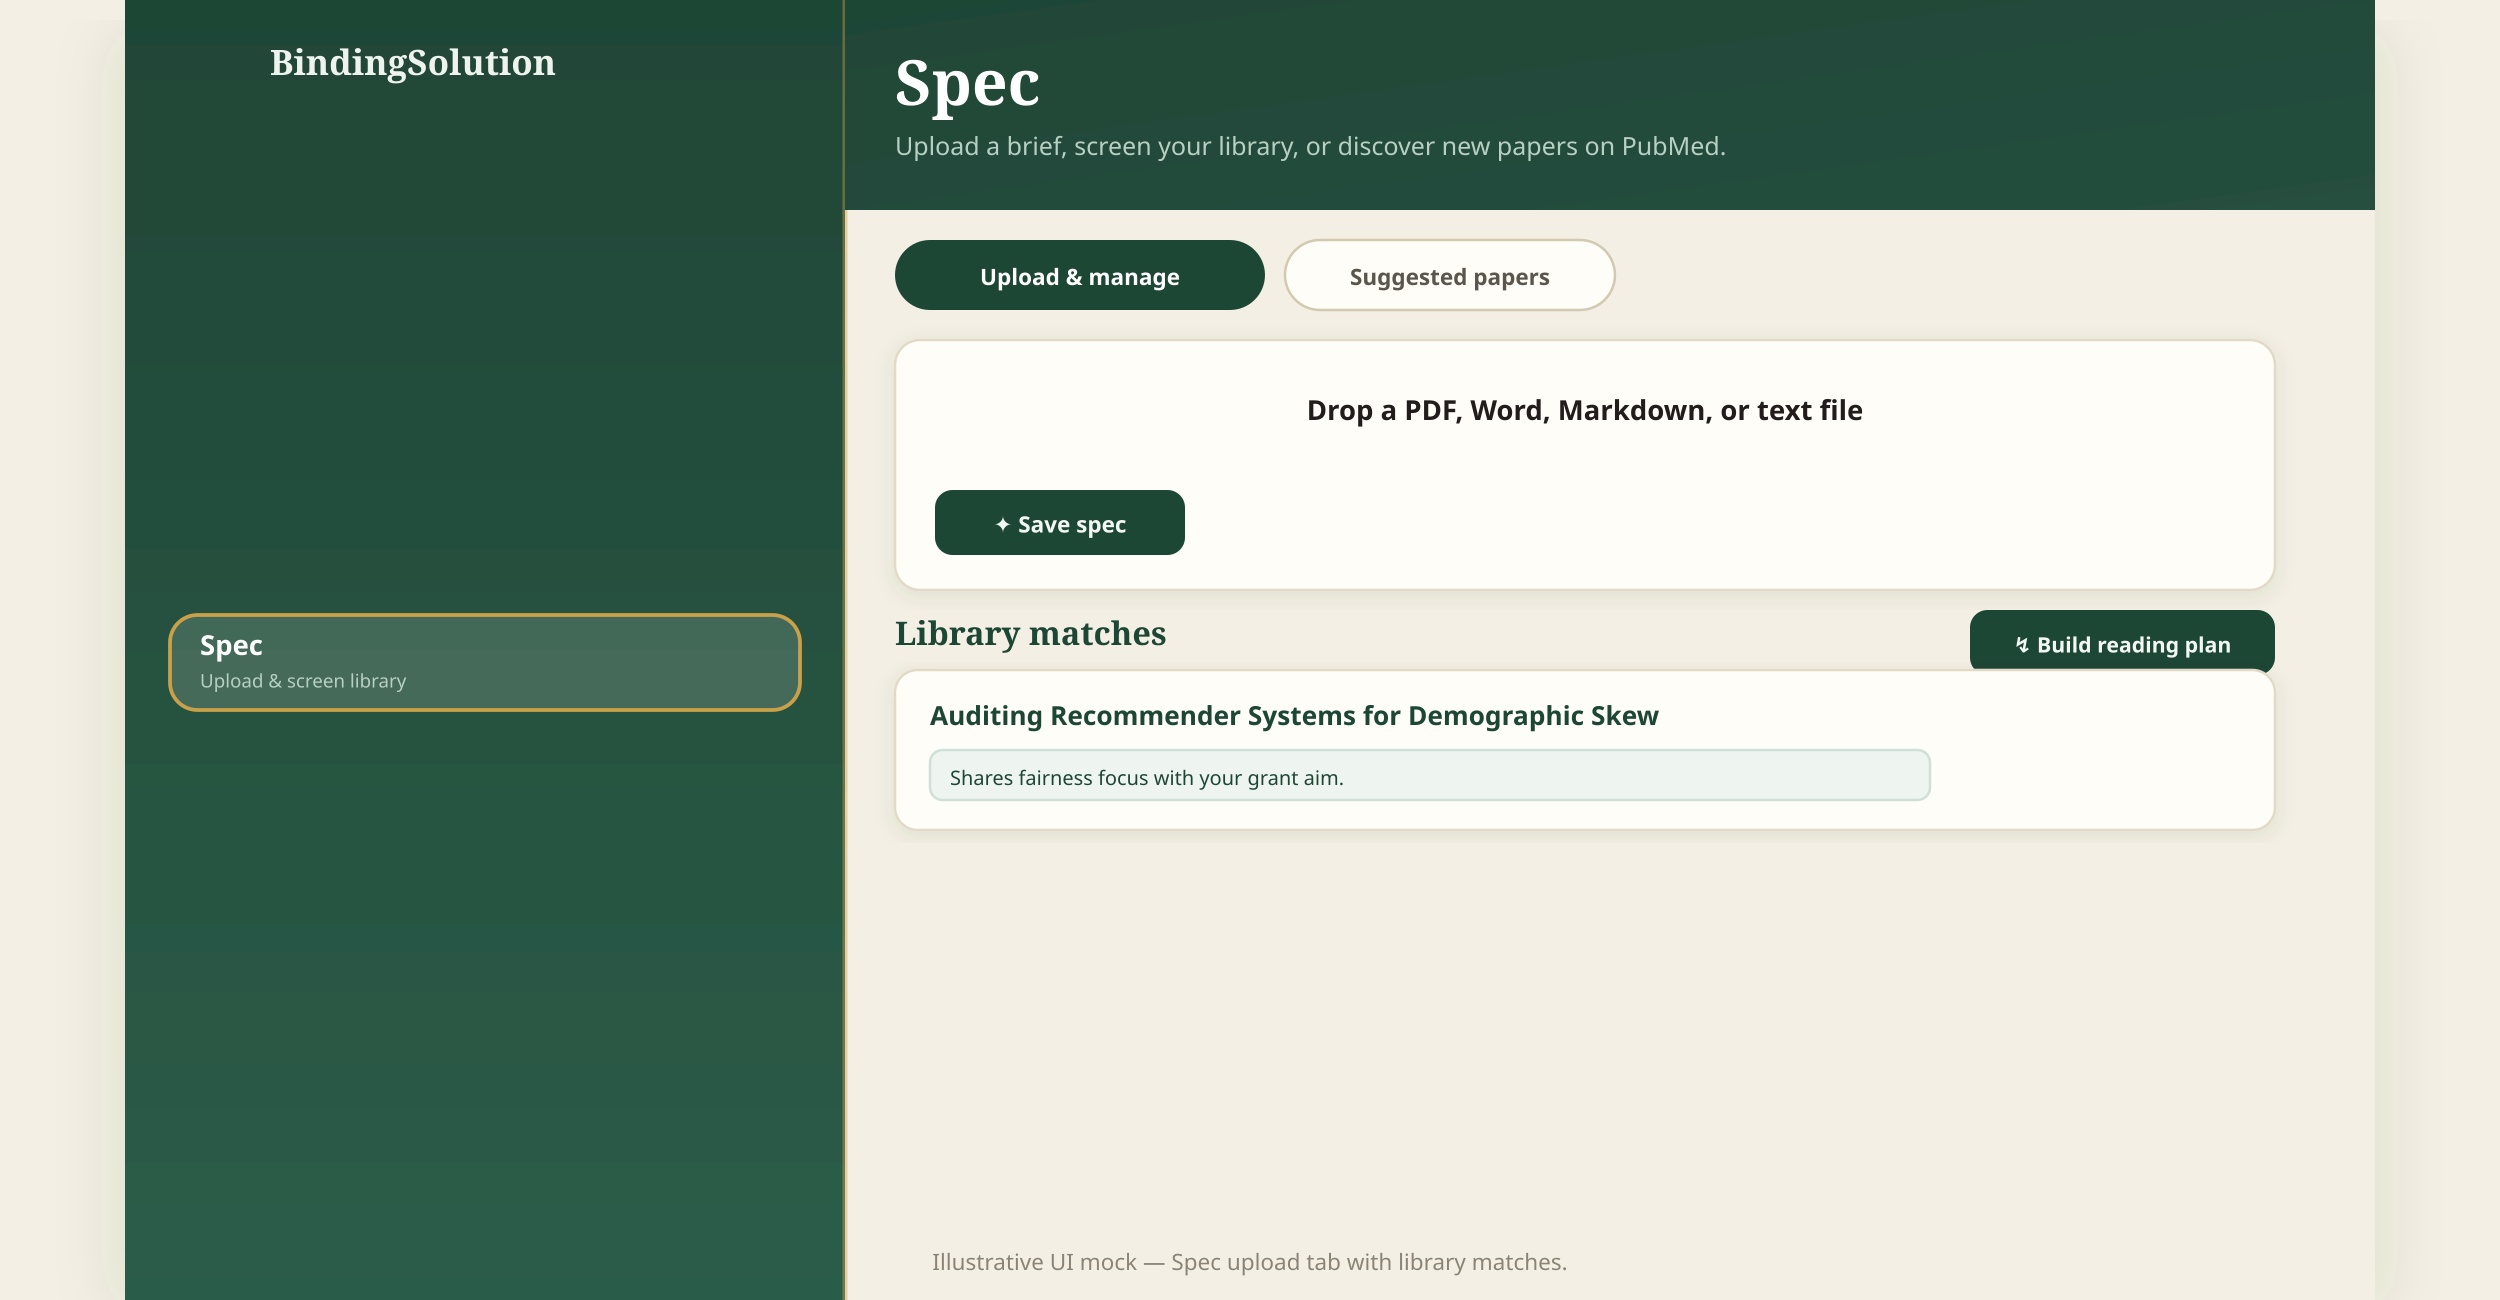
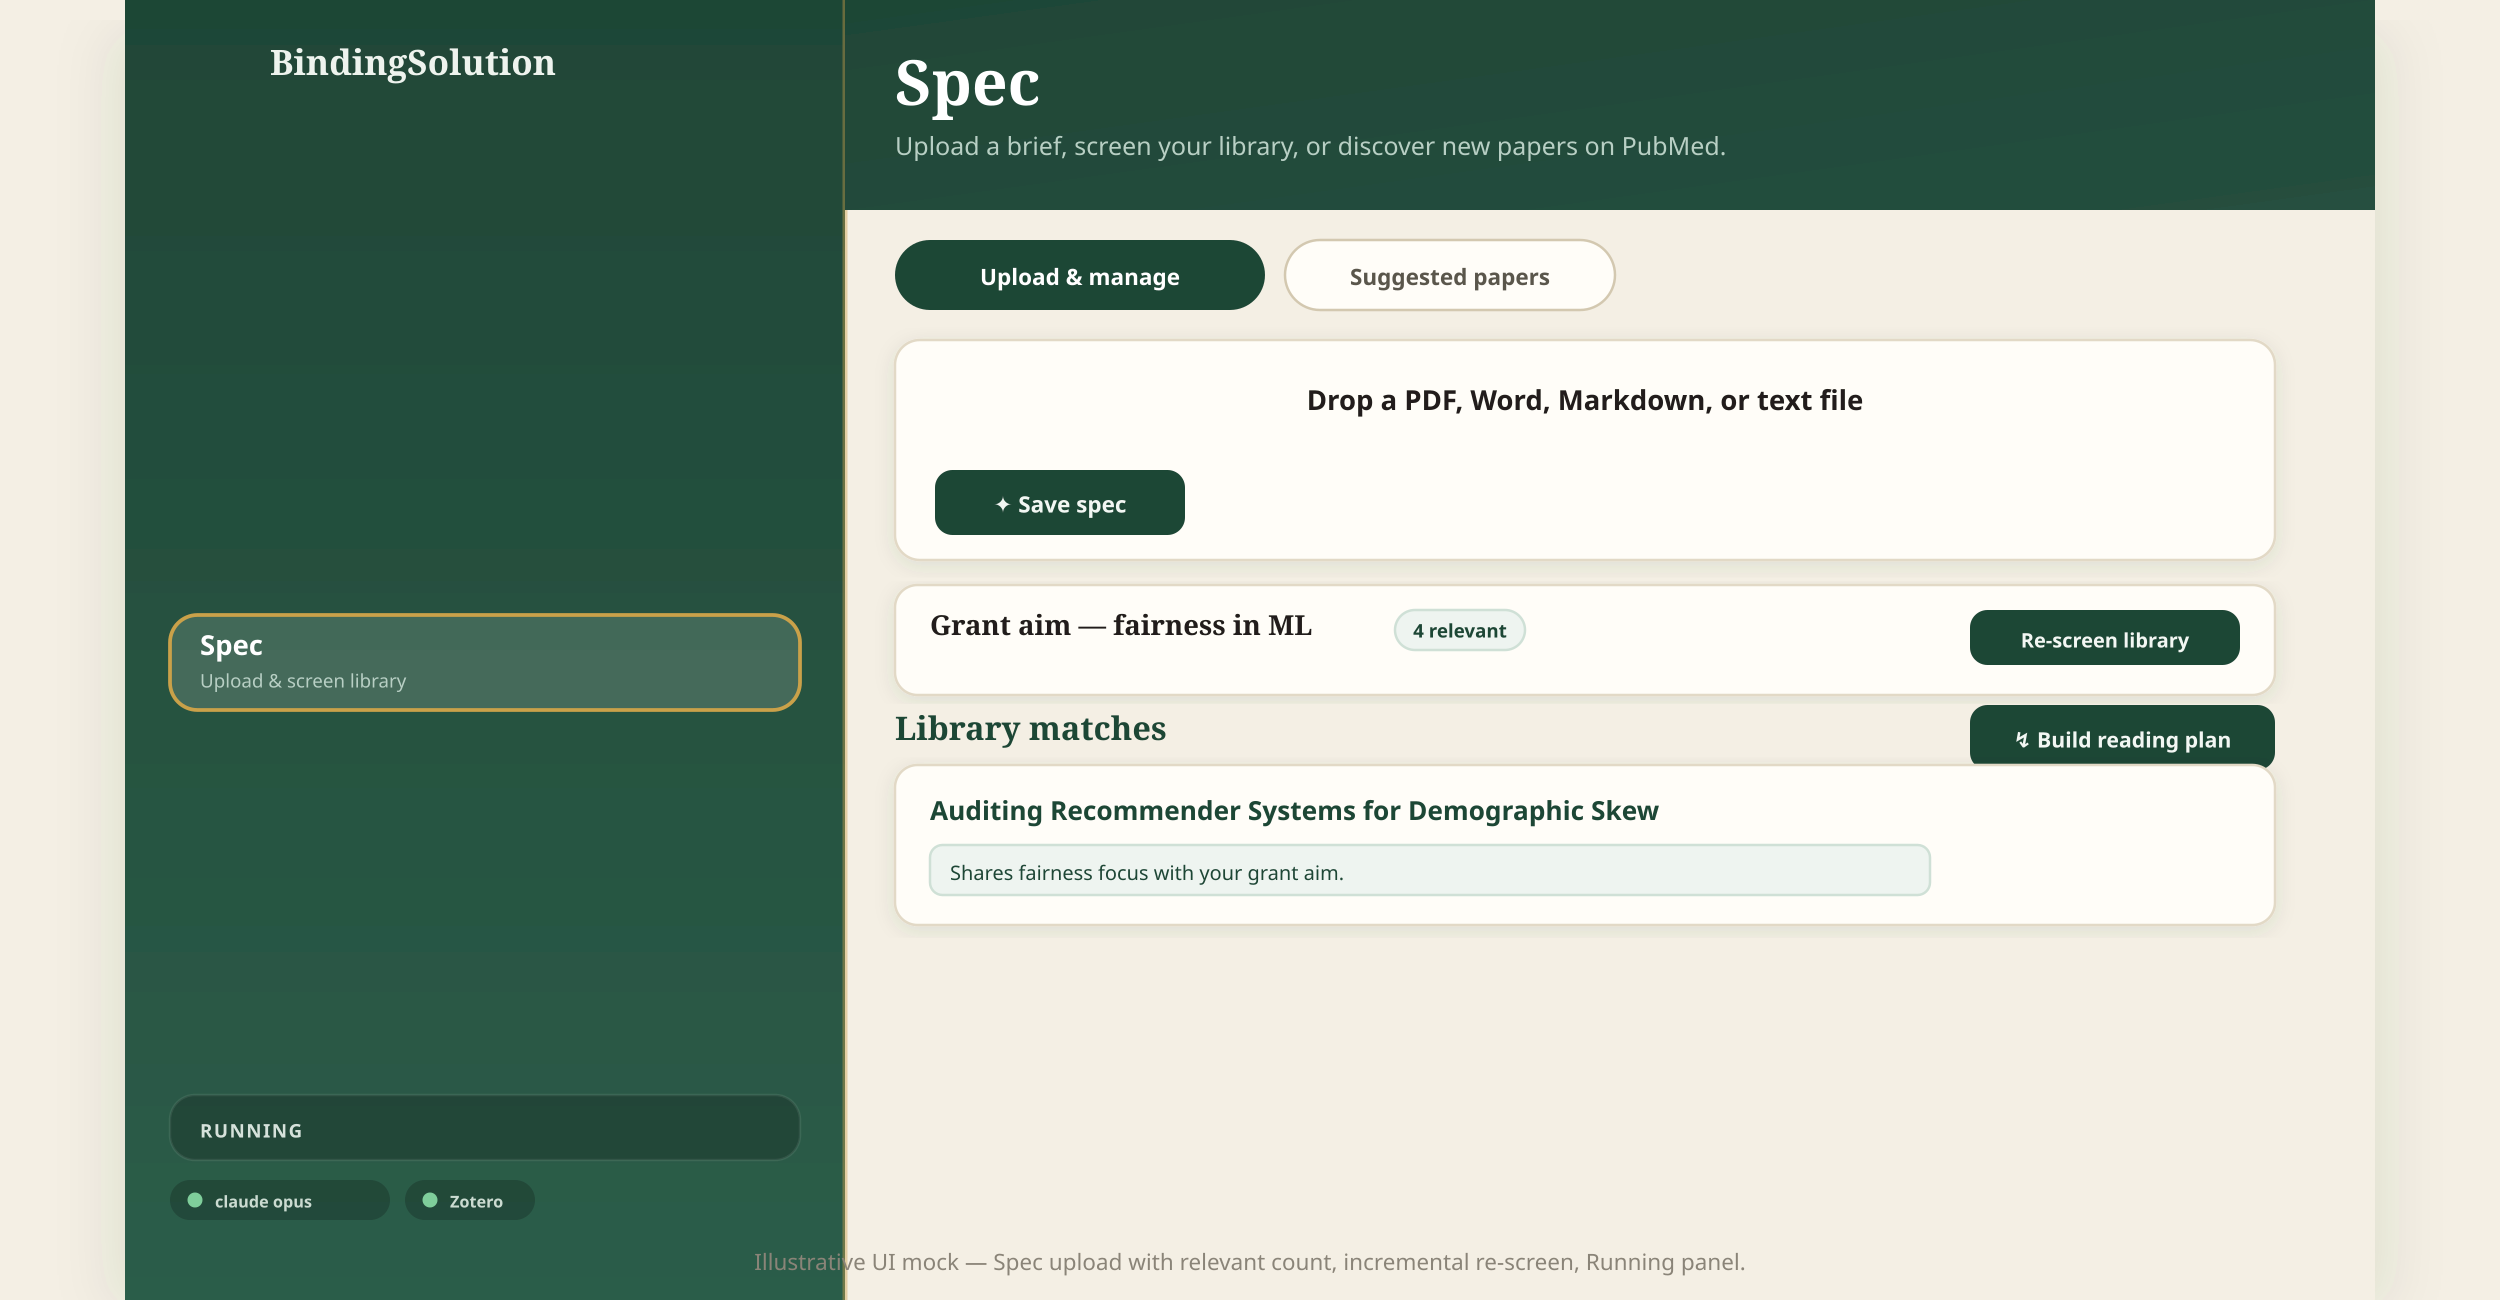
<svg xmlns="http://www.w3.org/2000/svg" viewBox="0 0 1000 520" width="1000" height="520" role="img" aria-label="Spec upload and library matches tab">
  <defs>
    <linearGradient id="green" x1="0" y1="0" x2="0" y2="1">
      <stop offset="0" stop-color="#1f4636" />
      <stop offset="1" stop-color="#2c5d49" />
    </linearGradient>
    <linearGradient id="hero" x1="0" y1="0" x2="1" y2="1">
      <stop offset="0" stop-color="#1f4636" />
      <stop offset="1" stop-color="#254f3f" />
    </linearGradient>
    <filter id="shellShadow" x="-4%" y="-2%" width="108%" height="104%">
      <feDropShadow dx="0" dy="8" stdDeviation="14" flood-color="#1f4636" flood-opacity="0.12" />
    </filter>
    <filter id="shadow" x="-8%" y="-8%" width="116%" height="116%">
      <feDropShadow dx="0" dy="2" stdDeviation="4" flood-color="#1f4636" flood-opacity="0.1" />
    </filter>
  </defs>
  <rect width="1000" height="520" fill="#f4efe4" />
  <g filter="url(#shellShadow)">
    <rect x="50" y="0" width="900" height="520" fill="#f4efe4" />
    <rect x="50" y="0" width="288" height="520" fill="url(#green)" />
    <line x1="338" y1="0" x2="338" y2="520" stroke="#caa14a" stroke-width="2" stroke-opacity="0.42" />
    <g transform="translate(50, 0)">
      <text x="58" y="30" fill="#eef3ee" font-family="Georgia, serif" font-size="14" font-weight="700">BindingSolution</text>
      <rect x="18" y="246" width="252" height="38" rx="11" fill="rgba(255,255,255,0.14)" stroke="#caa14a" stroke-width="1.5" />
      <text x="30" y="262" fill="#fff" font-family="system-ui, sans-serif" font-size="11" font-weight="600">Spec</text>
      <text x="30" y="275" fill="#b8cfc4" font-family="system-ui, sans-serif" font-size="7.5">Upload &amp; screen library</text>
+       <rect x="18" y="438" width="252" height="26" rx="10" fill="rgba(0,0,0,0.22)" stroke="rgba(255,255,255,0.08)" />
+       <text x="30" y="455" fill="#d6e2db" font-family="system-ui, sans-serif" font-size="7.5" font-weight="600" letter-spacing="0.6">RUNNING</text>
+       <rect x="18" y="472" width="88" height="16" rx="8" fill="rgba(0,0,0,0.2)" />
+       <circle cx="28" cy="480" r="3" fill="#7fce9b" />
+       <text x="36" y="483" fill="#cbdbd1" font-size="6.5" font-family="system-ui, sans-serif" font-weight="600">claude opus</text>
+       <rect x="112" y="472" width="52" height="16" rx="8" fill="rgba(0,0,0,0.2)" />
+       <circle cx="122" cy="480" r="3" fill="#7fce9b" />
+       <text x="130" y="483" fill="#cbdbd1" font-size="6.5" font-family="system-ui, sans-serif" font-weight="600">Zotero</text>
    </g>
    <rect x="338" y="0" width="612" height="84" fill="url(#hero)" />
    <text x="358" y="42" fill="#fff" font-family="Georgia, serif" font-size="25" font-weight="600">Spec</text>
    <text x="358" y="62" fill="#b8cfc4" font-family="system-ui, sans-serif" font-size="10">Upload a brief, screen your library, or discover new papers on PubMed.</text>
    <g transform="translate(358, 96)">
      <rect x="0" y="0" width="148" height="28" rx="14" fill="#1f4636" />
      <text x="74" y="18" fill="#fff" font-family="system-ui, sans-serif" font-size="9" font-weight="600" text-anchor="middle">Upload &amp; manage</text>
      <rect x="156" y="0" width="132" height="28" rx="14" fill="#fffdf8" stroke="#d3c8b0" />
      <text x="222" y="18" fill="#5a564c" font-family="system-ui, sans-serif" font-size="9" font-weight="600" text-anchor="middle">Suggested papers</text>
-       <rect x="0" y="40" width="552" height="100" rx="10" fill="#fffdf8" stroke="#e2d9c6" filter="url(#shadow)" />
-       <text x="276" y="72" fill="#211f1a" font-family="system-ui, sans-serif" font-size="11" font-weight="600" text-anchor="middle">Drop a PDF, Word, Markdown, or text file</text>
-       <rect x="16" y="100" width="100" height="26" rx="7" fill="#1f4636" />
-       <text x="66" y="117" fill="#f2f7f3" font-family="system-ui, sans-serif" font-size="9" font-weight="600" text-anchor="middle">✦ Save spec</text>
-       <text x="0" y="162" fill="#1f4636" font-family="Georgia, serif" font-size="13" font-weight="600">Library matches</text>
-       <rect x="430" y="148" width="122" height="26" rx="7" fill="#1f4636" />
-       <text x="491" y="165" fill="#f2f7f3" font-family="system-ui, sans-serif" font-size="8.5" font-weight="600" text-anchor="middle">↯ Build reading plan</text>
-       <rect x="0" y="172" width="552" height="64" rx="9" fill="#fffdf8" stroke="#e2d9c6" filter="url(#shadow)" />
-       <text x="14" y="194" fill="#1f4636" font-family="system-ui, sans-serif" font-size="10.5" font-weight="600">Auditing Recommender Systems for Demographic Skew</text>
-       <rect x="14" y="204" width="400" height="20" rx="5" fill="#eef4f0" stroke="#cfe0d6" />
-       <text x="22" y="218" fill="#1f4636" font-family="system-ui, sans-serif" font-size="8">Shares fairness focus with your grant aim.</text>
+       <rect x="0" y="40" width="552" height="88" rx="10" fill="#fffdf8" stroke="#e2d9c6" filter="url(#shadow)" />
+       <text x="276" y="68" fill="#211f1a" font-family="system-ui, sans-serif" font-size="11" font-weight="600" text-anchor="middle">Drop a PDF, Word, Markdown, or text file</text>
+       <rect x="16" y="92" width="100" height="26" rx="7" fill="#1f4636" />
+       <text x="66" y="109" fill="#f2f7f3" font-family="system-ui, sans-serif" font-size="9" font-weight="600" text-anchor="middle">✦ Save spec</text>
+       <rect x="0" y="138" width="552" height="44" rx="9" fill="#fffdf8" stroke="#e2d9c6" filter="url(#shadow)" />
+       <text x="14" y="158" fill="#211f1a" font-family="Georgia, serif" font-size="11" font-weight="600">Grant aim — fairness in ML</text>
+       <rect x="200" y="148" width="52" height="16" rx="8" fill="#eef4f0" stroke="#cfe0d6" />
+       <text x="226" y="159" fill="#1f4636" font-size="7.5" text-anchor="middle" font-family="system-ui, sans-serif" font-weight="600">4 relevant</text>
+       <rect x="430" y="148" width="108" height="22" rx="7" fill="#1f4636" />
+       <text x="484" y="163" fill="#f2f7f3" font-family="system-ui, sans-serif" font-size="8" font-weight="600" text-anchor="middle">Re-screen library</text>
+       <text x="0" y="200" fill="#1f4636" font-family="Georgia, serif" font-size="13" font-weight="600">Library matches</text>
+       <rect x="430" y="186" width="122" height="26" rx="7" fill="#1f4636" />
+       <text x="491" y="203" fill="#f2f7f3" font-family="system-ui, sans-serif" font-size="8.5" font-weight="600" text-anchor="middle">↯ Build reading plan</text>
+       <rect x="0" y="210" width="552" height="64" rx="9" fill="#fffdf8" stroke="#e2d9c6" filter="url(#shadow)" />
+       <text x="14" y="232" fill="#1f4636" font-family="system-ui, sans-serif" font-size="10.5" font-weight="600">Auditing Recommender Systems for Demographic Skew</text>
+       <rect x="14" y="242" width="400" height="20" rx="5" fill="#eef4f0" stroke="#cfe0d6" />
+       <text x="22" y="256" fill="#1f4636" font-family="system-ui, sans-serif" font-size="8">Shares fairness focus with your grant aim.</text>
    </g>
  </g>
-   <text x="500" y="508" fill="#8a8478" font-family="system-ui, sans-serif" font-size="9" text-anchor="middle">Illustrative UI mock — Spec upload tab with library matches.</text>
+   <text x="500" y="508" fill="#8a8478" font-family="system-ui, sans-serif" font-size="9" text-anchor="middle">Illustrative UI mock — Spec upload with relevant count, incremental re-screen, Running panel.</text>
</svg>
